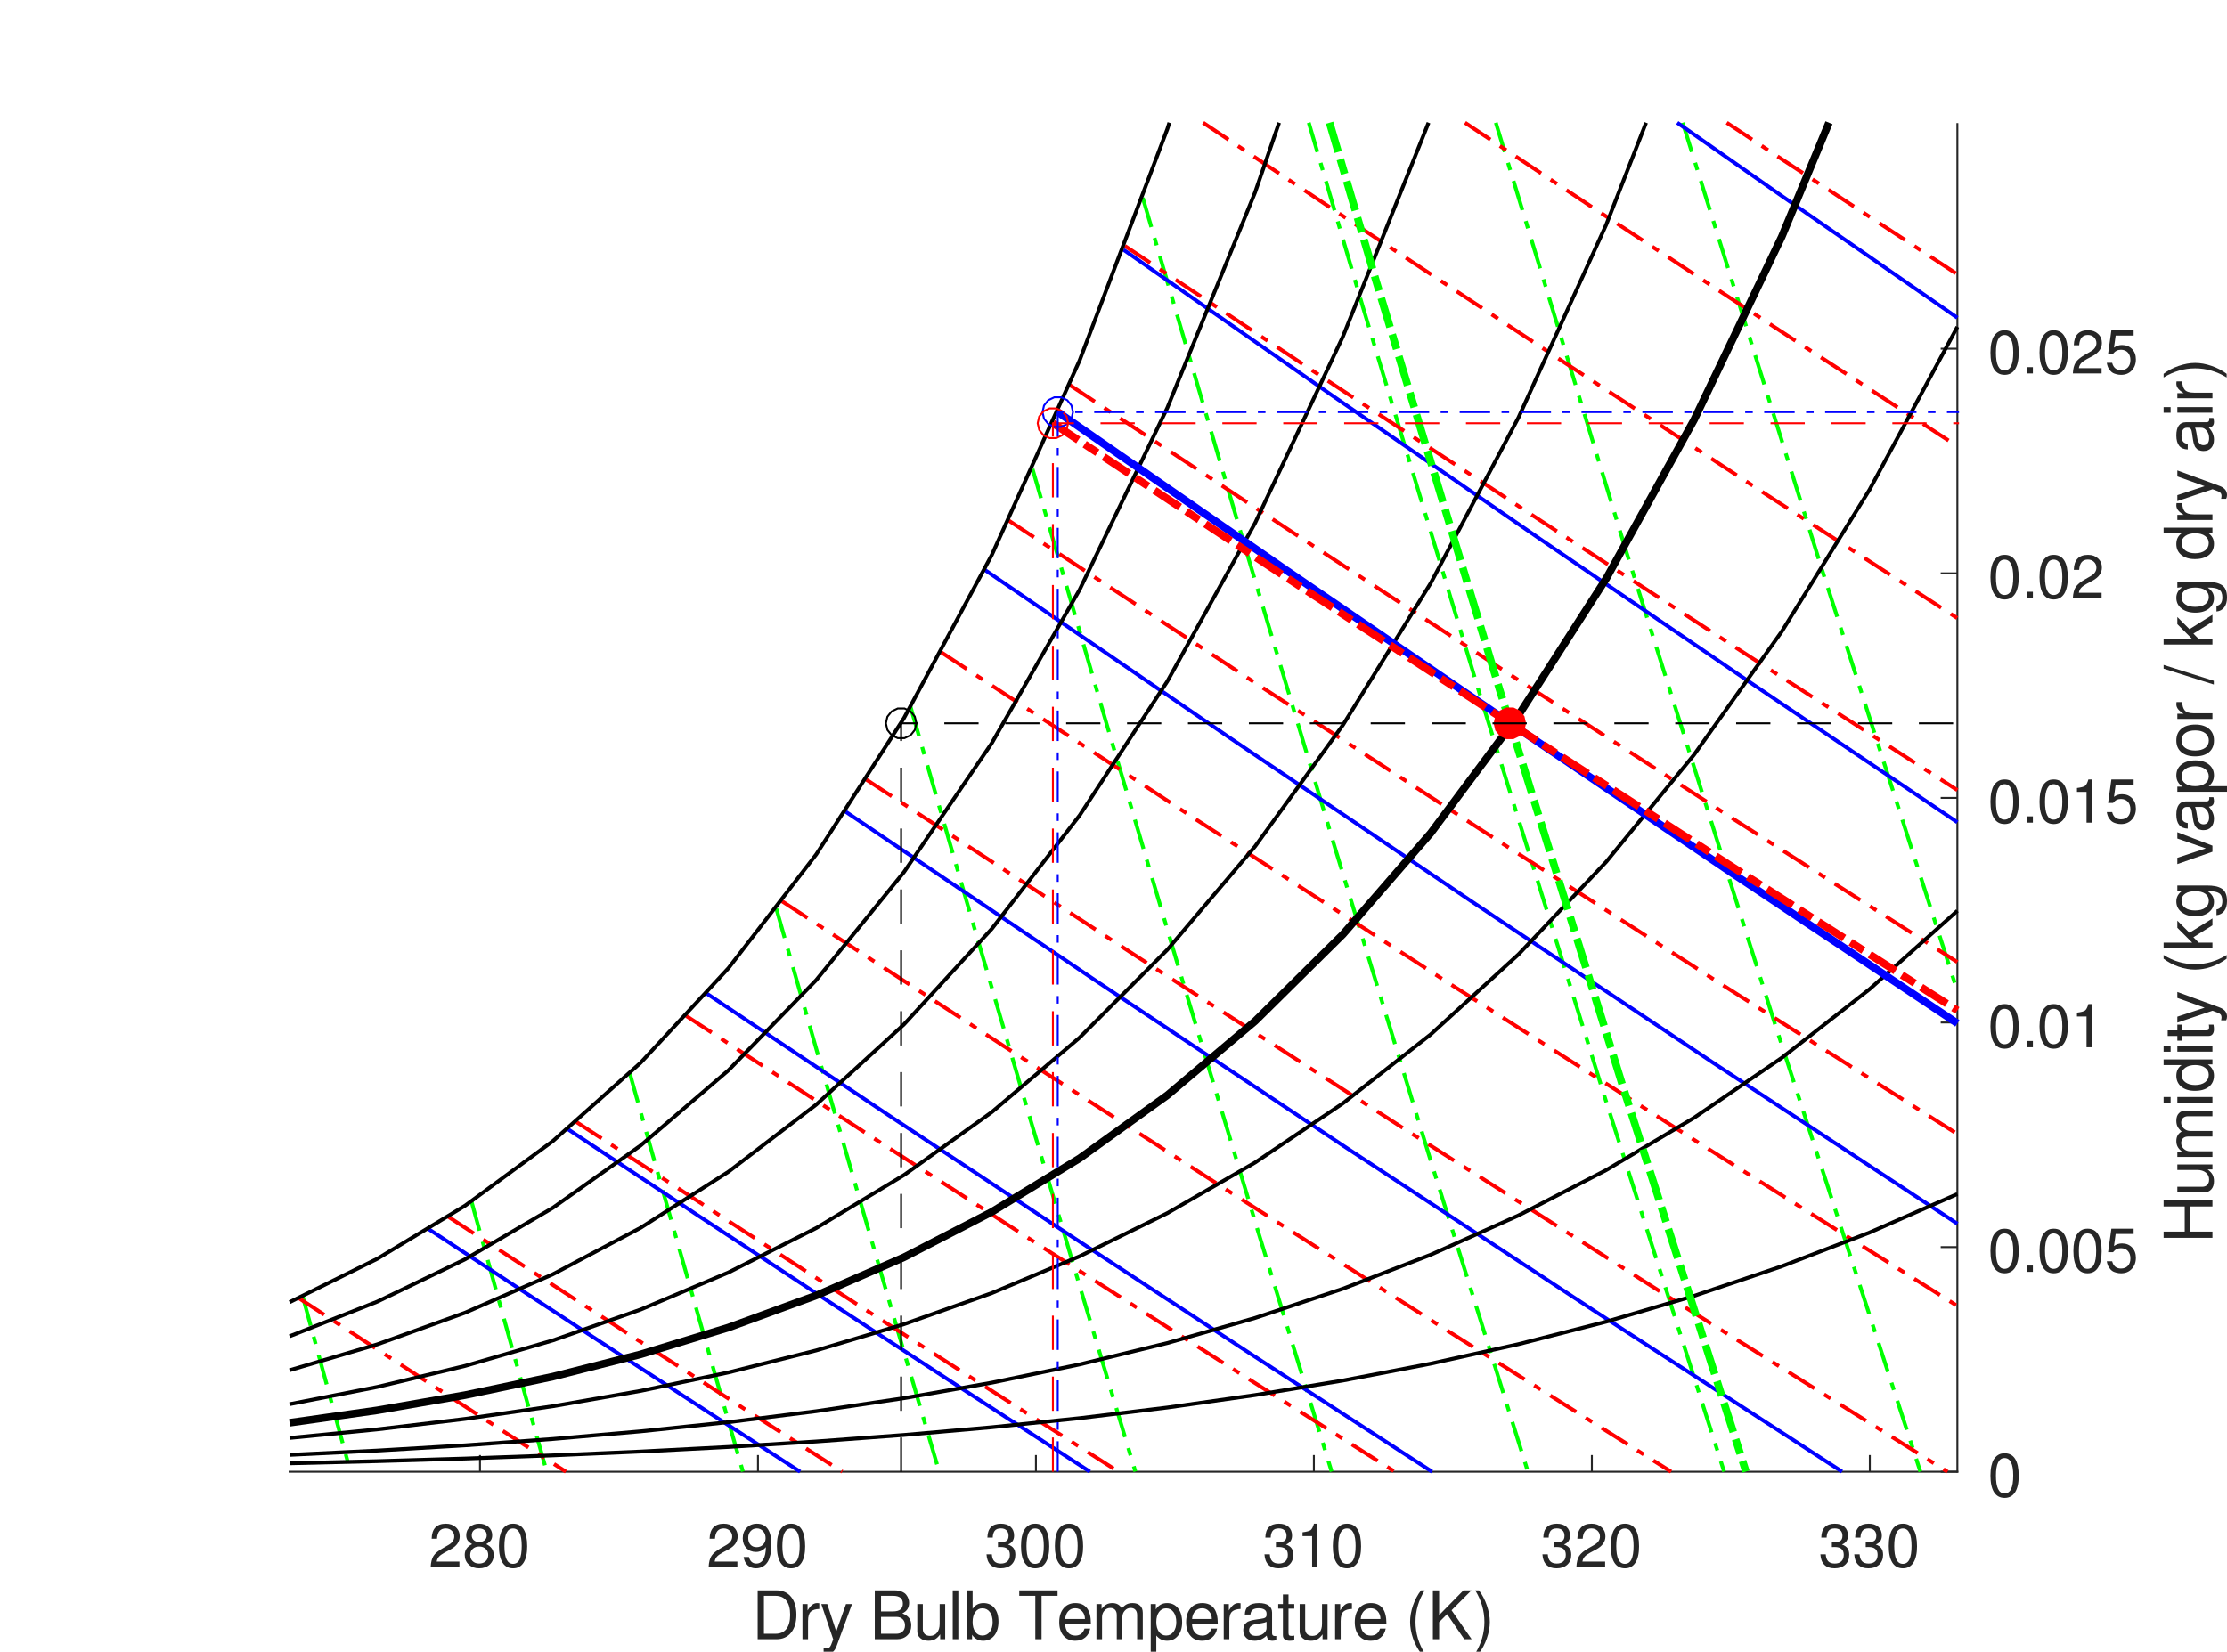
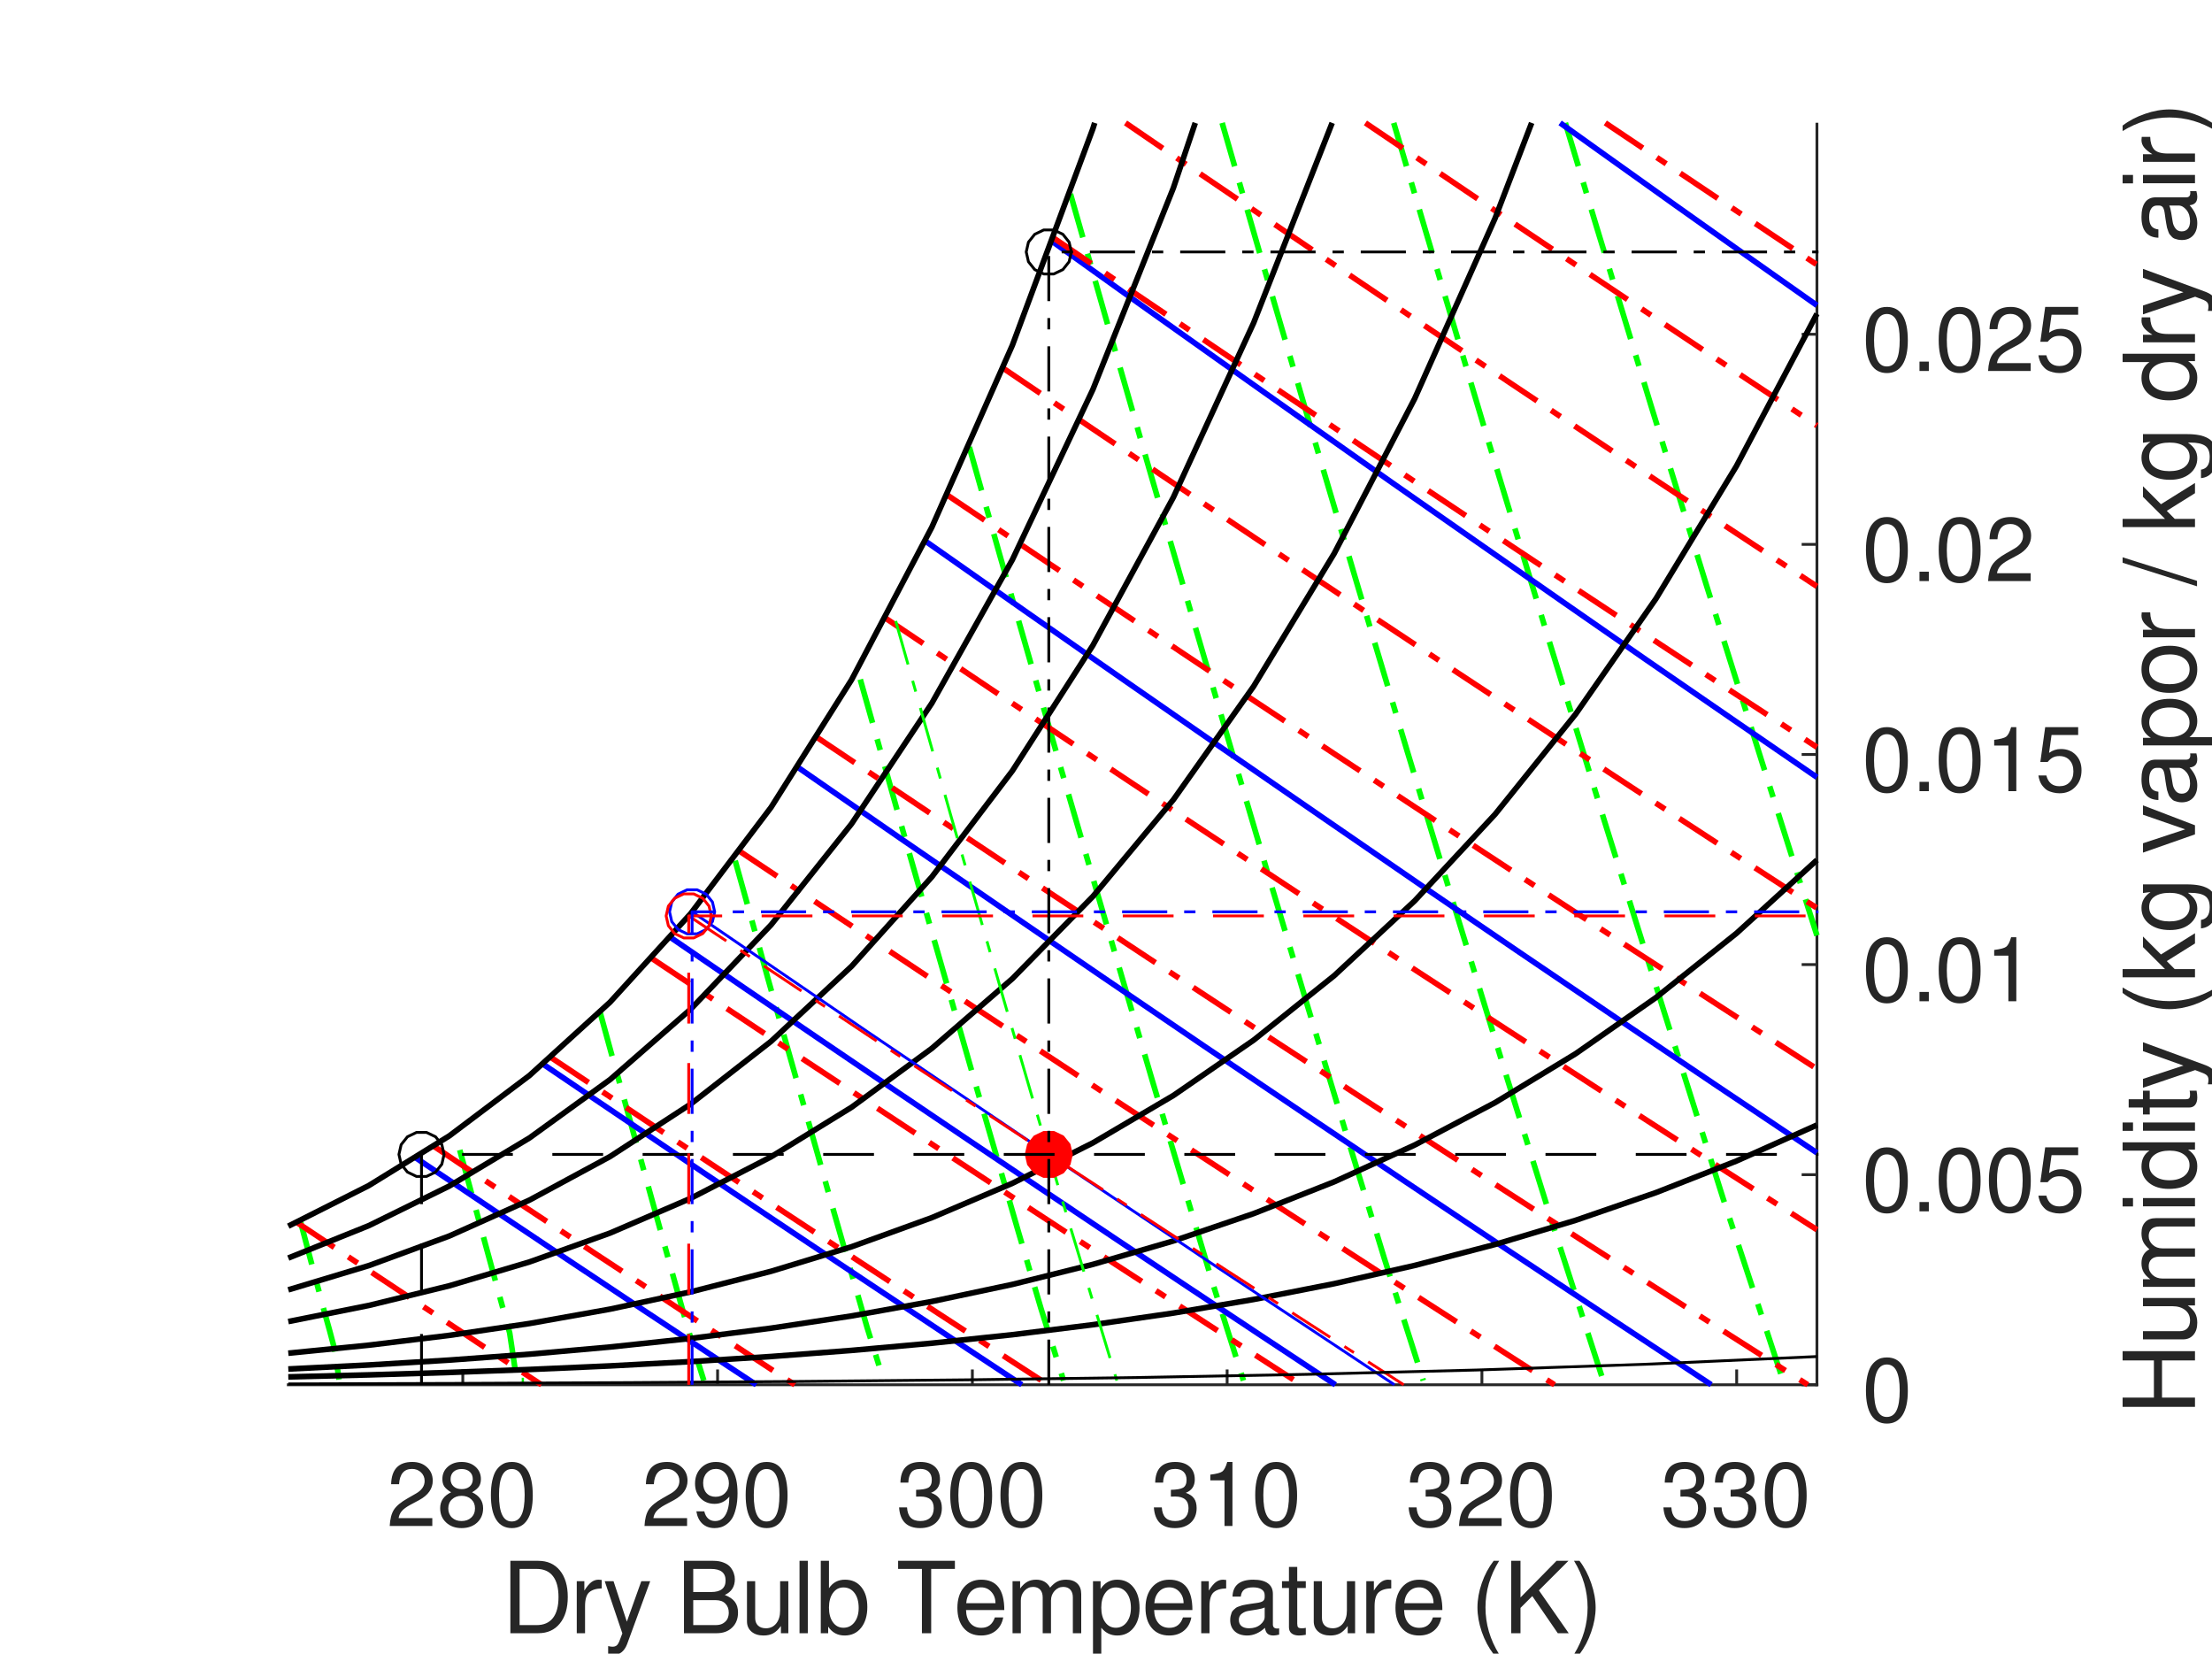
- <svg xmlns="http://www.w3.org/2000/svg" height="434pt" width="585pt" viewBox="0 0 585 434">
+ <svg xmlns="http://www.w3.org/2000/svg" viewBox="0 0 392 293" height="293pt" width="392pt">
  <defs />
-   <polygon points="0,0 585,0 585,434 0,434" fill="#ffffff" />
+   <polygon fill="#ffffff" points="0,0 392,0 392,293 0,293" />
  <g>
-     <polygon points="0,434 585,434 585,0 0,0" fill="#ffffff" shape-rendering="crispEdges" />
-     <clipPath id="cp00585434">
-       <polygon points="0,434 585,434 585,0 0,0" />
+     <polygon fill="#ffffff" points="0,293 392,293 392,0 0,0" shape-rendering="crispEdges" />
+     <clipPath id="cp00392293">
+       <polygon points="0,293 392,293 392,0 0,0" />
    </clipPath>
-     <g clip-path="url(#cp00585434)">
-       <polygon points="514.172,386.701 76.072,386.701 76.072,32.602 514.172,32.602" fill="#ffffff" shape-rendering="crispEdges" />
-       <polyline points="126.089,386.701 126.089,382.318" stroke="#262626" stroke-width="0.5" fill="none" stroke-linecap="butt" stroke-linejoin="miter" />
-       <polyline points="199.106,386.701 199.106,382.318" stroke="#262626" stroke-width="0.5" fill="none" stroke-linecap="butt" stroke-linejoin="miter" />
-       <polyline points="272.122,386.701 272.122,382.318" stroke="#262626" stroke-width="0.5" fill="none" stroke-linecap="butt" stroke-linejoin="miter" />
-       <polyline points="345.139,386.701 345.139,382.318" stroke="#262626" stroke-width="0.5" fill="none" stroke-linecap="butt" stroke-linejoin="miter" />
-       <polyline points="418.156,386.701 418.156,382.318" stroke="#262626" stroke-width="0.5" fill="none" stroke-linecap="butt" stroke-linejoin="miter" />
-       <polyline points="491.172,386.701 491.172,382.318" stroke="#262626" stroke-width="0.5" fill="none" stroke-linecap="butt" stroke-linejoin="miter" />
-       <g xml:space="preserve" font-family="FreeSans" transform="translate(112.589,411.704) rotate(-0,13.5,-13)" font-weight="normal" font-size="16" font-style="normal">
-         <text fill="rgb(38,38,38)" x="0 9 18 " y="-0">280</text>
+     <g clip-path="url(#cp00392293)">
+       <polygon fill="#ffffff" shape-rendering="crispEdges" points="321.989,245.357 51.089,245.357 51.089,22 321.989,22" />
+       <polyline fill="none" stroke-linecap="butt" stroke="#262626" stroke-linejoin="miter" stroke-width="0.5" points="82.017,245.357 82.017,242.644" />
+       <polyline fill="none" stroke-linecap="butt" stroke="#262626" stroke-linejoin="miter" stroke-width="0.5" points="127.167,245.357 127.167,242.644" />
+       <polyline fill="none" stroke-linecap="butt" stroke="#262626" stroke-linejoin="miter" stroke-width="0.5" points="172.317,245.357 172.317,242.644" />
+       <polyline fill="none" stroke-linecap="butt" stroke="#262626" stroke-linejoin="miter" stroke-width="0.5" points="217.467,245.357 217.467,242.644" />
+       <polyline fill="none" stroke-linecap="butt" stroke="#262626" stroke-linejoin="miter" stroke-width="0.5" points="262.617,245.357 262.617,242.644" />
+       <polyline fill="none" stroke-linecap="butt" stroke="#262626" stroke-linejoin="miter" stroke-width="0.5" points="307.767,245.357 307.767,242.644" />
+       <g xml:space="preserve" font-style="normal" font-family="FreeSans" font-weight="normal" transform="translate(68.5167,270.376) rotate(-0,13.5,-13)" font-size="16">
+         <text x="0 9 18 " fill="rgb(38,38,38)" y="-0">280</text>
      </g>
-       <g xml:space="preserve" font-family="FreeSans" transform="translate(185.605,411.704) rotate(-0,13.5,-13)" font-weight="normal" font-size="16" font-style="normal">
-         <text fill="rgb(38,38,38)" x="0 9 18 " y="-0">290</text>
+       <g xml:space="preserve" font-style="normal" font-family="FreeSans" font-weight="normal" transform="translate(113.667,270.376) rotate(-0,13.5,-13)" font-size="16">
+         <text x="0 9 18 " fill="rgb(38,38,38)" y="-0">290</text>
      </g>
-       <g xml:space="preserve" font-family="FreeSans" transform="translate(258.622,411.704) rotate(-0,13.5,-13)" font-weight="normal" font-size="16" font-style="normal">
-         <text fill="rgb(38,38,38)" x="0 9 18 " y="-0">300</text>
+       <g xml:space="preserve" font-style="normal" font-family="FreeSans" font-weight="normal" transform="translate(158.817,270.376) rotate(-0,13.5,-13)" font-size="16">
+         <text x="0 9 18 " fill="rgb(38,38,38)" y="-0">300</text>
      </g>
-       <g xml:space="preserve" font-family="FreeSans" transform="translate(331.639,411.704) rotate(-0,13.5,-13)" font-weight="normal" font-size="16" font-style="normal">
-         <text fill="rgb(38,38,38)" x="0 9 18 " y="-0">310</text>
+       <g xml:space="preserve" font-style="normal" font-family="FreeSans" font-weight="normal" transform="translate(203.967,270.376) rotate(-0,13.5,-13)" font-size="16">
+         <text x="0 9 18 " fill="rgb(38,38,38)" y="-0">310</text>
      </g>
-       <g xml:space="preserve" font-family="FreeSans" transform="translate(404.655,411.704) rotate(-0,13.5,-13)" font-weight="normal" font-size="16" font-style="normal">
-         <text fill="rgb(38,38,38)" x="0 9 18 " y="-0">320</text>
+       <g xml:space="preserve" font-style="normal" font-family="FreeSans" font-weight="normal" transform="translate(249.117,270.376) rotate(-0,13.5,-13)" font-size="16">
+         <text x="0 9 18 " fill="rgb(38,38,38)" y="-0">320</text>
      </g>
-       <g xml:space="preserve" font-family="FreeSans" transform="translate(477.672,411.704) rotate(-0,13.5,-13)" font-weight="normal" font-size="16" font-style="normal">
-         <text fill="rgb(38,38,38)" x="0 9 18 " y="-0">330</text>
+       <g xml:space="preserve" font-style="normal" font-family="FreeSans" font-weight="normal" transform="translate(294.267,270.376) rotate(-0,13.5,-13)" font-size="16">
+         <text x="0 9 18 " fill="rgb(38,38,38)" y="-0">330</text>
      </g>
-       <polyline points="514.172,386.701 509.791,386.701" stroke="#262626" stroke-width="0.5" fill="none" stroke-linecap="butt" stroke-linejoin="miter" />
-       <polyline points="514.172,327.684 509.791,327.684" stroke="#262626" stroke-width="0.5" fill="none" stroke-linecap="butt" stroke-linejoin="miter" />
-       <polyline points="514.172,268.668 509.791,268.668" stroke="#262626" stroke-width="0.5" fill="none" stroke-linecap="butt" stroke-linejoin="miter" />
-       <polyline points="514.172,209.651 509.791,209.651" stroke="#262626" stroke-width="0.5" fill="none" stroke-linecap="butt" stroke-linejoin="miter" />
-       <polyline points="514.172,150.635 509.791,150.635" stroke="#262626" stroke-width="0.5" fill="none" stroke-linecap="butt" stroke-linejoin="miter" />
-       <polyline points="514.172,91.619 509.791,91.619" stroke="#262626" stroke-width="0.5" fill="none" stroke-linecap="butt" stroke-linejoin="miter" />
-       <g xml:space="preserve" font-family="FreeSans" transform="translate(522.174,393.201) rotate(-0,-0,-6.5)" font-weight="normal" font-size="16" font-style="normal">
-         <text fill="rgb(38,38,38)" x="0 " y="-0">0</text>
+       <polyline fill="none" stroke-linecap="butt" stroke="#262626" stroke-linejoin="miter" stroke-width="0.5" points="321.989,245.357 319.282,245.357" />
+       <polyline fill="none" stroke-linecap="butt" stroke="#262626" stroke-linejoin="miter" stroke-width="0.5" points="321.989,208.131 319.282,208.131" />
+       <polyline fill="none" stroke-linecap="butt" stroke="#262626" stroke-linejoin="miter" stroke-width="0.5" points="321.989,170.905 319.282,170.905" />
+       <polyline fill="none" stroke-linecap="butt" stroke="#262626" stroke-linejoin="miter" stroke-width="0.5" points="321.989,133.679 319.282,133.679" />
+       <polyline fill="none" stroke-linecap="butt" stroke="#262626" stroke-linejoin="miter" stroke-width="0.5" points="321.989,96.453 319.282,96.453" />
+       <polyline fill="none" stroke-linecap="butt" stroke="#262626" stroke-linejoin="miter" stroke-width="0.5" points="321.989,59.227 319.282,59.227" />
+       <g xml:space="preserve" font-style="normal" font-family="FreeSans" font-weight="normal" transform="translate(329.986,251.857) rotate(-0,-0,-6.5)" font-size="16">
+         <text x="0 " fill="rgb(38,38,38)" y="-0">0</text>
      </g>
-       <g xml:space="preserve" font-family="FreeSans" transform="translate(522.174,334.184) rotate(-0,-0,-6.5)" font-weight="normal" font-size="16" font-style="normal">
-         <text fill="rgb(38,38,38)" x="0 9 13 22 31 " y="-0">0.005</text>
+       <g xml:space="preserve" font-style="normal" font-family="FreeSans" font-weight="normal" transform="translate(329.986,214.631) rotate(-0,-0,-6.5)" font-size="16">
+         <text x="0 9 13 22 31 " fill="rgb(38,38,38)" y="-0">0.005</text>
      </g>
-       <g xml:space="preserve" font-family="FreeSans" transform="translate(522.174,275.168) rotate(-0,-0,-6.5)" font-weight="normal" font-size="16" font-style="normal">
-         <text fill="rgb(38,38,38)" x="0 9 13 22 " y="-0">0.01</text>
+       <g xml:space="preserve" font-style="normal" font-family="FreeSans" font-weight="normal" transform="translate(329.986,177.405) rotate(-0,-0,-6.5)" font-size="16">
+         <text x="0 9 13 22 " fill="rgb(38,38,38)" y="-0">0.01</text>
      </g>
-       <g xml:space="preserve" font-family="FreeSans" transform="translate(522.174,216.151) rotate(-0,-0,-6.5)" font-weight="normal" font-size="16" font-style="normal">
-         <text fill="rgb(38,38,38)" x="0 9 13 22 31 " y="-0">0.015</text>
+       <g xml:space="preserve" font-style="normal" font-family="FreeSans" font-weight="normal" transform="translate(329.986,140.179) rotate(-0,-0,-6.5)" font-size="16">
+         <text x="0 9 13 22 31 " fill="rgb(38,38,38)" y="-0">0.015</text>
      </g>
-       <g xml:space="preserve" font-family="FreeSans" transform="translate(522.174,157.135) rotate(-0,-0,-6.5)" font-weight="normal" font-size="16" font-style="normal">
-         <text fill="rgb(38,38,38)" x="0 9 13 22 " y="-0">0.02</text>
+       <g xml:space="preserve" font-style="normal" font-family="FreeSans" font-weight="normal" transform="translate(329.986,102.953) rotate(-0,-0,-6.5)" font-size="16">
+         <text x="0 9 13 22 " fill="rgb(38,38,38)" y="-0">0.02</text>
      </g>
-       <g xml:space="preserve" font-family="FreeSans" transform="translate(522.174,98.1187) rotate(-0,-0,-6.5)" font-weight="normal" font-size="16" font-style="normal">
-         <text fill="rgb(38,38,38)" x="0 9 13 22 31 " y="-0">0.025</text>
+       <g xml:space="preserve" font-style="normal" font-family="FreeSans" font-weight="normal" transform="translate(329.986,65.7266) rotate(-0,-0,-6.5)" font-size="16">
+         <text x="0 9 13 22 31 " fill="rgb(38,38,38)" y="-0">0.025</text>
      </g>
-       <polyline points="514.172,386.701 76.072,386.701" stroke="#262626" stroke-width="0.5" fill="none" stroke-linecap="square" stroke-dasharray="16,0" stroke-linejoin="miter" />
-       <polyline points="514.172,386.701 514.172,32.602" stroke="#262626" stroke-width="0.5" fill="none" stroke-linecap="square" stroke-dasharray="16,0" stroke-linejoin="miter" />
-       <g xml:space="preserve" font-family="FreeSans" transform="translate(197.622,434.704) rotate(-0,97.5,-18)" font-weight="normal" font-size="17.6" font-style="normal">
-         <text fill="rgb(38,38,38)" x="0 12 18 26 30 42 51 55 65 69 80 89 103 113 122 128 138 143 152 158 167 171 177 189 " y="-4">Dry Bulb Temperature (K)</text>
+       <polyline fill="none" stroke-linecap="square" stroke="#262626" stroke-linejoin="miter" stroke-dasharray="16,0" stroke-width="0.5" points="321.989,245.357 51.089,245.357" />
+       <polyline fill="none" stroke-linecap="square" stroke="#262626" stroke-linejoin="miter" stroke-dasharray="16,0" stroke-width="0.5" points="321.989,245.357 321.989,22" />
+       <g xml:space="preserve" font-style="normal" font-family="FreeSans" font-weight="normal" transform="translate(89.0391,293.376) rotate(-0,97.5,-18)" font-size="17.6">
+         <text x="0 12 18 26 30 42 51 55 65 69 80 89 103 113 122 128 138 143 152 158 167 171 177 189 " fill="rgb(38,38,38)" y="-4">Dry Bulb Temperature (K)</text>
      </g>
-       <g xml:space="preserve" font-family="FreeSans" transform="translate(450.174,227.651) rotate(-90,117,-18)" font-weight="normal" font-size="17.6" font-style="normal">
-         <text fill="rgb(38,38,38)" x="0 13 22 36 40 50 54 59 67 71 77 86 96 100 109 119 129 138 144 148 153 157 166 176 180 190 196 204 208 218 222 228 " y="-4">Humidity (kg vapor / kg dry air)</text>
+       <g xml:space="preserve" font-style="normal" font-family="FreeSans" font-weight="normal" transform="translate(257.986,151.679) rotate(-90,117,-18)" font-size="17.6">
+         <text x="0 13 22 36 40 50 54 59 67 71 77 86 96 100 109 119 129 138 144 148 153 157 166 176 180 190 196 204 208 218 222 228 " fill="rgb(38,38,38)" y="-4">Humidity (kg vapor / kg dry air)</text>
      </g>
-       <polyline points="79.506,340.594 82.641,352.121 85.777,363.647 88.912,375.174 92.047,386.61" stroke="#00ff00" stroke-width="1" fill="none" stroke-linecap="butt" stroke-dasharray="8,3,2,3" stroke-linejoin="round" />
-       <polyline points="123.84,315.65 128.779,333.48 133.718,351.31 138.657,369.05 143.596,386.61" stroke="#00ff00" stroke-width="1" fill="none" stroke-linecap="butt" stroke-dasharray="8,3,2,3" stroke-linejoin="round" />
-       <polyline points="165.428,281.97 172.858,308.445 180.287,334.651 187.716,360.766 195.145,386.656" stroke="#00ff00" stroke-width="1" fill="none" stroke-linecap="butt" stroke-dasharray="8,3,2,3" stroke-linejoin="round" />
-       <polyline points="203.928,238.745 214.62,276.297 225.311,313.398 236.003,350.23 246.695,386.656" stroke="#00ff00" stroke-width="1" fill="none" stroke-linecap="butt" stroke-dasharray="8,3,2,3" stroke-linejoin="round" />
-       <polyline points="239.183,185.705 253.948,236.944 268.714,287.553 283.479,337.442 298.244,386.656" stroke="#00ff00" stroke-width="1" fill="none" stroke-linecap="butt" stroke-dasharray="8,3,2,3" stroke-linejoin="round" />
-       <polyline points="271.226,123.209 290.868,190.838 310.51,257.296 330.152,322.494 349.793,386.656" stroke="#00ff00" stroke-width="1" fill="none" stroke-linecap="butt" stroke-dasharray="8,3,2,3" stroke-linejoin="round" />
-       <polyline points="300.195,51.978 325.482,138.428 350.769,223.076 376.056,305.744 401.343,386.656" stroke="#00ff00" stroke-width="1" fill="none" stroke-linecap="butt" stroke-dasharray="8,3,2,3" stroke-linejoin="round" />
-       <polyline points="343.799,32.248 357.993,80.614 389.626,185.435 421.259,287.373 452.892,386.656" stroke="#00ff00" stroke-width="1" fill="none" stroke-linecap="butt" stroke-dasharray="8,3,2,3" stroke-linejoin="round" />
-       <polyline points="392.932,32.248 427.219,145.001 465.83,267.742 504.442,386.656" stroke="#00ff00" stroke-width="1" fill="none" stroke-linecap="butt" stroke-dasharray="8,3,2,3" stroke-linejoin="round" />
-       <polyline points="442.039,32.248 442.777,34.688 478.475,149.234 514.172,260.448" stroke="#00ff00" stroke-width="1" fill="none" stroke-linecap="butt" stroke-dasharray="8,3,2,3" stroke-linejoin="round" />
-       <polyline points="112.581,322.94 136.981,338.999 161.382,354.979 185.783,370.879 210.183,386.7" stroke="#0000ff" stroke-width="1" fill="none" stroke-linecap="butt" stroke-linejoin="round" />
-       <polyline points="149.089,296.641 183.393,319.393 217.697,341.985 252,364.42 286.304,386.699" stroke="#0000ff" stroke-width="1" fill="none" stroke-linecap="butt" stroke-linejoin="round" />
-       <polyline points="185.597,261.026 233.241,292.905 280.884,324.473 328.528,355.735 376.171,386.695" stroke="#0000ff" stroke-width="1" fill="none" stroke-linecap="butt" stroke-linejoin="round" />
-       <polyline points="222.106,213.251 287.546,257.486 352.987,301.129 418.428,344.19 483.868,386.682" stroke="#0000ff" stroke-width="1" fill="none" stroke-linecap="butt" stroke-linejoin="round" />
-       <polyline points="258.614,149.678 322.504,193.496 386.393,236.739 450.283,279.417 514.172,321.54" stroke="#0000ff" stroke-width="1" fill="none" stroke-linecap="butt" stroke-linejoin="round" />
-       <polyline points="295.122,65.621 349.885,103.874 404.648,141.693 459.41,179.085 514.172,216.058" stroke="#0000ff" stroke-width="1" fill="none" stroke-linecap="butt" stroke-linejoin="round" />
-       <polyline points="440.589,32.248 468.537,51.829 514.172,83.501" stroke="#0000ff" stroke-width="1" fill="none" stroke-linecap="butt" stroke-linejoin="round" />
-       <polyline points="78.463,341.072 96.011,352.54 113.558,363.967 131.106,375.354 148.654,386.701" stroke="#ff0000" stroke-width="1" fill="none" stroke-linecap="butt" stroke-dasharray="8,3,2,3" stroke-linejoin="round" />
-       <polyline points="117.747,319.695 143.619,336.578 169.491,353.372 195.363,370.08 221.235,386.701" stroke="#ff0000" stroke-width="1" fill="none" stroke-linecap="butt" stroke-dasharray="8,3,2,3" stroke-linejoin="round" />
-       <polyline points="151.325,294.754 186.947,317.988 222.57,341.056 258.193,363.959 293.816,386.701" stroke="#ff0000" stroke-width="1" fill="none" stroke-linecap="butt" stroke-dasharray="8,3,2,3" stroke-linejoin="round" />
-       <polyline points="180.246,266.931 226.784,297.293 273.322,327.372 319.859,357.174 366.397,386.701" stroke="#ff0000" stroke-width="1" fill="none" stroke-linecap="butt" stroke-dasharray="8,3,2,3" stroke-linejoin="round" />
-       <polyline points="205.419,236.808 263.808,274.938 322.198,312.624 380.588,349.876 438.978,386.701" stroke="#ff0000" stroke-width="1" fill="none" stroke-linecap="butt" stroke-dasharray="8,3,2,3" stroke-linejoin="round" />
-       <polyline points="227.567,204.847 298.565,251.275 369.563,297.051 440.561,342.188 511.56,386.701" stroke="#ff0000" stroke-width="1" fill="none" stroke-linecap="butt" stroke-dasharray="8,3,2,3" stroke-linejoin="round" />
-       <polyline points="247.258,171.404 313.987,215.195 380.715,258.409 447.444,301.056 514.172,343.149" stroke="#ff0000" stroke-width="1" fill="none" stroke-linecap="butt" stroke-dasharray="8,3,2,3" stroke-linejoin="round" />
-       <polyline points="264.929,136.754 327.24,177.806 389.551,218.354 451.862,258.405 514.172,297.97" stroke="#ff0000" stroke-width="1" fill="none" stroke-linecap="butt" stroke-dasharray="8,3,2,3" stroke-linejoin="round" />
-       <polyline points="280.92,101.109 339.233,139.687 397.546,177.823 455.859,215.522 514.172,252.792" stroke="#ff0000" stroke-width="1" fill="none" stroke-linecap="butt" stroke-dasharray="8,3,2,3" stroke-linejoin="round" />
-       <polyline points="295.497,64.632 350.166,100.959 404.835,136.893 459.504,172.443 514.172,207.614" stroke="#ff0000" stroke-width="1" fill="none" stroke-linecap="butt" stroke-dasharray="8,3,2,3" stroke-linejoin="round" />
-       <polyline points="316.053,32.248 360.198,61.715 411.523,95.628 462.848,129.2 514.172,162.436" stroke="#ff0000" stroke-width="1" fill="none" stroke-linecap="butt" stroke-dasharray="8,3,2,3" stroke-linejoin="round" />
-       <polyline points="384.835,32.248 417.695,54.075 465.934,85.816 514.172,117.257" stroke="#ff0000" stroke-width="1" fill="none" stroke-linecap="butt" stroke-dasharray="8,3,2,3" stroke-linejoin="round" />
-       <polyline points="453.593,32.248 468.796,42.31 514.172,72.079" stroke="#ff0000" stroke-width="1" fill="none" stroke-linecap="butt" stroke-dasharray="8,3,2,3" stroke-linejoin="round" />
-       <polyline points="76.072,384.486 99.13,383.923 122.188,383.236 145.246,382.404 168.304,381.4 191.362,380.196 214.42,378.757 237.478,377.046 260.536,375.02 283.594,372.633 306.651,369.83 329.709,366.553 352.767,362.737 375.825,358.307 398.883,353.183 421.941,347.278 444.999,340.493 468.057,332.721 491.115,323.845 514.172,313.736" stroke="#000000" stroke-width="1" fill="none" stroke-linecap="butt" stroke-linejoin="round" />
-       <polyline points="76.072,382.27 99.13,381.143 122.188,379.769 145.246,378.103 168.304,376.092 191.362,373.679 214.42,370.795 237.478,367.365 260.536,363.303 283.594,358.511 306.651,352.882 329.709,346.296 352.767,338.616 375.825,329.692 398.883,319.358 421.941,307.429 444.999,293.699 468.057,277.941 491.115,259.903 514.172,239.307" stroke="#000000" stroke-width="1" fill="none" stroke-linecap="butt" stroke-linejoin="round" />
-       <polyline points="76.072,377.833 99.13,375.576 122.188,372.824 145.246,369.484 168.304,365.454 191.362,360.611 214.42,354.821 237.478,347.928 260.536,339.755 283.594,330.104 306.651,318.751 329.709,305.443 352.767,289.897 375.825,271.792 398.883,250.77 421.941,226.427 444.999,198.311 468.057,165.91 491.115,128.649 514.172,85.874" stroke="#000000" stroke-width="1" fill="none" stroke-linecap="butt" stroke-linejoin="round" />
-       <polyline points="76.072,368.945 99.13,364.418 122.188,358.894 145.246,352.187 168.304,344.083 191.362,334.336 214.42,322.664 237.478,308.743 260.536,292.205 283.594,272.629 306.651,249.532 329.709,222.367 352.767,190.505 375.825,153.228 398.883,109.71 421.941,58.999 432.396,32.248" stroke="#000000" stroke-width="1" fill="none" stroke-linecap="butt" stroke-linejoin="round" />
-       <polyline points="76.072,360.035 99.13,353.226 122.188,344.912 145.246,334.809 168.304,322.589 191.362,307.873 214.42,290.224 237.478,269.14 260.536,244.039 283.594,214.253 306.651,179.008 329.709,137.41 352.767,88.422 375.258,32.248" stroke="#000000" stroke-width="1" fill="none" stroke-linecap="butt" stroke-linejoin="round" />
-       <polyline points="76.072,351.103 99.13,342 122.188,330.877 145.246,317.348 168.304,300.968 191.362,281.219 214.42,257.5 237.478,229.112 260.536,195.245 283.594,154.955 306.651,107.141 329.709,50.508 335.996,32.248" stroke="#000000" stroke-width="1" fill="none" stroke-linecap="butt" stroke-linejoin="round" />
-       <polyline points="76.072,342.149 99.13,330.74 122.188,316.788 145.246,299.805 168.304,279.221 191.362,254.374 214.42,224.486 237.478,188.652 260.536,145.811 283.594,94.715 306.651,33.892 307.176,32.248" stroke="#000000" stroke-width="1" fill="none" stroke-linecap="butt" stroke-linejoin="round" />
-       <polyline points="349.264,32.248 361.488,73.861 393.868,181.022 426.247,285.302 458.627,386.656" stroke="#00ff00" stroke-width="2" fill="none" stroke-linecap="butt" stroke-dasharray="8,2,4,2,8,2,4,2" stroke-linejoin="round" />
-       <polyline points="277.857,108.274 336.936,149.169 396.015,189.566 455.094,229.472 514.172,268.897" stroke="#0000ff" stroke-width="2" fill="none" stroke-linecap="butt" stroke-linejoin="round" />
-       <polyline points="276.582,111.209 335.98,150.458 395.377,189.248 454.775,227.586 514.172,265.479" stroke="#ff0000" stroke-width="2" fill="none" stroke-linecap="butt" stroke-dasharray="8,2,4,2,8,2,4,2" stroke-linejoin="round" />
-       <polyline points="76.072,373.836 99.13,370.559 122.188,366.562 145.246,361.711 168.304,355.852 191.362,348.811 214.42,340.385 237.478,330.346 260.536,318.433 283.594,304.35 306.651,287.762 329.709,268.288 352.767,245.497 375.825,218.901 398.883,187.944 421.941,151.998 444.999,110.345 468.057,62.163 480.451,32.248" stroke="#000000" stroke-width="2" fill="none" stroke-linecap="butt" stroke-linejoin="round" />
-       <polygon points="400.219,191.787 399.109,193.179 397.506,193.952 395.725,193.952 394.121,193.179 393.012,191.787 392.615,190.052 393.012,188.316 394.121,186.925 395.725,186.152 397.506,186.152 399.109,186.925 400.219,188.316 400.615,190.052" fill="#ff0000" shape-rendering="crispEdges" />
-       <polyline points="400.615,190.052 400.219,191.787 399.109,193.179 397.506,193.952 395.725,193.952 394.121,193.179 393.012,191.787 392.615,190.052 393.012,188.316 394.121,186.925 395.725,186.152 397.506,186.152 399.109,186.925 400.219,188.316 400.615,190.052" stroke="#ff0000" stroke-width="0.5" fill="none" stroke-linecap="round" stroke-linejoin="round" />
-       <polyline points="281.857,108.274 281.461,110.01 280.351,111.402 278.747,112.174 276.967,112.174 275.363,111.402 274.253,110.01 273.857,108.274 274.253,106.539 275.363,105.147 276.967,104.375 278.747,104.375 280.351,105.147 281.461,106.539 281.857,108.274" stroke="#0000ff" stroke-width="0.5" fill="none" stroke-linecap="round" stroke-linejoin="round" />
-       <polyline points="280.582,111.209 280.186,112.944 279.076,114.336 277.472,115.109 275.692,115.109 274.088,114.336 272.978,112.944 272.582,111.209 272.978,109.473 274.088,108.082 275.692,107.309 277.472,107.309 279.076,108.082 280.186,109.473 280.582,111.209" stroke="#ff0000" stroke-width="0.5" fill="none" stroke-linecap="round" stroke-linejoin="round" />
-       <polyline points="240.709,190.052 240.313,191.787 239.203,193.179 237.599,193.952 235.819,193.952 234.215,193.179 233.105,191.787 232.709,190.052 233.105,188.316 234.215,186.925 235.819,186.152 237.599,186.152 239.203,186.925 240.313,188.316 240.709,190.052" stroke="#000000" stroke-width="0.5" fill="none" stroke-linecap="round" stroke-linejoin="round" />
-       <polyline points="236.709,386.701 236.709,190.052 514.611,190.052" stroke="#000000" stroke-width="0.5" fill="none" stroke-linecap="butt" stroke-dasharray="9,7" stroke-linejoin="round" />
-       <polyline points="276.582,386.701 276.582,111.209 514.611,111.209" stroke="#ff0000" stroke-width="0.5" fill="none" stroke-linecap="butt" stroke-dasharray="9,7" stroke-linejoin="round" />
-       <polyline points="277.857,386.701 277.857,108.274 514.611,108.274" stroke="#0000ff" stroke-width="0.5" fill="none" stroke-linecap="butt" stroke-dasharray="8,3,2,3" stroke-linejoin="round" />
+       <polyline fill="none" stroke-linecap="butt" stroke="#00ff00" stroke-linejoin="round" stroke-dasharray="8,3,2,3" stroke-width="1" points="53.211,216.291 54.069,219.539 54.927,222.782 55.785,226.02 56.642,229.255 57.5,232.484 58.403,235.709 59.261,238.929 60.119,244.613 60.977,244.613" />
+       <polyline fill="none" stroke-linecap="butt" stroke="#00ff00" stroke-linejoin="round" stroke-dasharray="8,3,2,3" stroke-width="1" points="81.475,203.759 82.739,208.418 84.003,213.067 85.268,217.708 86.532,222.339 87.796,226.961 89.06,231.574 90.324,236.177 91.588,244.613 92.853,244.613" />
+       <polyline fill="none" stroke-linecap="butt" stroke="#00ff00" stroke-linejoin="round" stroke-dasharray="8,3,2,3" stroke-width="1" points="106.353,179.387 108.384,186.809 110.461,194.209 112.493,201.585 114.525,208.937 116.557,216.267 118.588,223.574 120.62,230.858 122.697,238.119 124.729,244.613" />
+       <polyline fill="none" stroke-linecap="butt" stroke="#00ff00" stroke-linejoin="round" stroke-dasharray="8,3,2,3" stroke-width="1" points="130.282,152.493 133.217,162.998 136.107,173.45 139.041,183.859 141.976,194.222 144.911,204.539 147.8,214.811 150.735,225.038 153.67,235.22 156.605,244.613" />
+       <polyline fill="none" stroke-linecap="butt" stroke="#00ff00" stroke-linejoin="round" stroke-dasharray="8,3,2,3" stroke-width="1" points="152.451,120.382 156.469,134.602 160.442,148.733 164.461,162.782 168.479,176.749 172.452,190.633 176.471,204.435 180.444,218.156 184.462,231.796 188.481,244.613" />
+       <polyline fill="none" stroke-linecap="butt" stroke="#00ff00" stroke-linejoin="round" stroke-dasharray="8,3,2,3" stroke-width="1" points="171.775,79.202 177.148,98.247 182.566,117.143 187.939,135.898 193.357,154.496 198.775,172.953 204.148,191.265 209.566,209.436 214.939,227.466 220.357,244.613" />
+       <polyline fill="none" stroke-linecap="butt" stroke="#00ff00" stroke-linejoin="round" stroke-dasharray="8,3,2,3" stroke-width="1" points="189.7,34.367 196.653,58.758 203.606,82.902 210.559,106.802 217.512,130.47 224.42,153.9 231.373,177.101 238.326,200.075 245.279,222.826 252.233,244.613" />
+       <polyline fill="none" stroke-linecap="butt" stroke="#00ff00" stroke-linejoin="round" stroke-dasharray="8,3,2,3" stroke-width="1" points="216.581,21.777 223.382,45.312 232.051,74.944 240.719,104.211 249.388,133.12 258.057,161.688 266.726,189.912 275.44,217.799 284.109,244.613" />
+       <polyline fill="none" stroke-linecap="butt" stroke="#00ff00" stroke-linejoin="round" stroke-dasharray="8,3,2,3" stroke-width="1" points="246.989,21.777 252.729,41.217 263.249,76.485 273.814,111.239 284.334,145.487 294.899,179.254 305.419,212.539 315.985,244.613" />
+       <polyline fill="none" stroke-linecap="butt" stroke="#00ff00" stroke-linejoin="round" stroke-dasharray="8,3,2,3" stroke-width="1" points="277.401,21.777 282.754,39.594 292.552,71.757 302.349,103.503 312.192,134.833 321.989,165.753" />
+       <polyline fill="none" stroke-linecap="butt" stroke="#0000ff" stroke-linejoin="round" stroke-width="1" points="73.664,205.139 80.391,209.647 87.074,214.145 93.801,218.633 100.483,223.112 107.21,227.581 113.893,232.04 120.62,236.488 127.302,240.928 134.03,245.357" />
+       <polyline fill="none" stroke-linecap="butt" stroke="#0000ff" stroke-linejoin="round" stroke-width="1" points="96.239,188.549 105.675,194.94 115.112,201.311 124.503,207.663 133.939,213.993 143.376,220.306 152.812,226.597 162.248,232.869 171.64,239.123 181.076,245.356" />
+       <polyline fill="none" stroke-linecap="butt" stroke="#0000ff" stroke-linejoin="round" stroke-width="1" points="118.814,166.088 131.908,175.046 145.001,183.968 158.095,192.852 171.188,201.697 184.282,210.504 197.375,219.273 210.469,228.004 223.562,236.698 236.656,245.354" />
+       <polyline fill="none" stroke-linecap="butt" stroke="#0000ff" stroke-linejoin="round" stroke-width="1" points="141.389,135.95 159.359,148.398 177.374,160.772 195.344,173.069 213.313,185.295 231.328,197.448 249.298,209.529 267.268,221.538 285.282,233.477 303.252,245.346" />
+       <polyline fill="none" stroke-linecap="butt" stroke="#0000ff" stroke-linejoin="round" stroke-width="1" points="163.964,95.85 181.528,108.179 199.091,120.434 216.654,132.622 234.218,144.735 251.736,156.781 269.299,168.753 286.863,180.655 304.426,192.489 321.989,204.256" />
+       <polyline fill="none" stroke-linecap="butt" stroke="#0000ff" stroke-linejoin="round" stroke-width="1" points="186.539,42.825 201.574,53.583 216.654,64.289 231.689,74.936 246.724,85.538 261.804,96.073 276.839,106.563 291.874,117.002 306.954,127.388 321.989,137.722" />
+       <polyline fill="none" stroke-linecap="butt" stroke="#0000ff" stroke-linejoin="round" stroke-width="1" points="276.473,21.777 284.379,27.428 296.886,36.355 309.438,45.252 321.989,54.104" />
+       <polyline fill="none" stroke-linecap="butt" stroke="#ff0000" stroke-linejoin="round" stroke-dasharray="8,3,2,3" stroke-width="1" points="52.579,216.575 57.41,219.794 62.196,223.007 67.027,226.216 71.858,229.418 76.689,232.616 81.52,235.809 86.306,238.997 91.137,242.179 95.968,245.357" />
+       <polyline fill="none" stroke-linecap="butt" stroke="#ff0000" stroke-linejoin="round" stroke-dasharray="8,3,2,3" stroke-width="1" points="76.915,203.121 84.003,207.858 91.092,212.583 98.226,217.298 105.314,222.002 112.448,226.694 119.536,231.377 126.625,236.048 133.759,240.708 140.847,245.357" />
+       <polyline fill="none" stroke-linecap="butt" stroke="#ff0000" stroke-linejoin="round" stroke-dasharray="8,3,2,3" stroke-width="1" points="97.639,187.366 107.436,193.892 117.189,200.397 126.986,206.881 136.784,213.345 146.581,219.788 156.379,226.211 166.131,232.613 175.929,238.995 185.727,245.357" />
+       <polyline fill="none" stroke-linecap="butt" stroke="#ff0000" stroke-linejoin="round" stroke-dasharray="8,3,2,3" stroke-width="1" points="115.518,169.811 128.296,178.344 141.073,186.843 153.896,195.306 166.673,203.734 179.451,212.127 192.228,220.486 205.051,228.81 217.828,237.1 230.606,245.357" />
+       <polyline fill="none" stroke-linecap="butt" stroke="#ff0000" stroke-linejoin="round" stroke-dasharray="8,3,2,3" stroke-width="1" points="131.05,150.81 147.123,161.531 163.151,172.201 179.225,182.814 195.253,193.373 211.327,203.877 227.355,214.327 243.383,224.724 259.457,235.066 275.485,245.357" />
+       <polyline fill="none" stroke-linecap="butt" stroke="#ff0000" stroke-linejoin="round" stroke-dasharray="8,3,2,3" stroke-width="1" points="144.821,130.678 164.325,143.745 183.83,156.729 203.335,169.624 222.84,182.445 242.345,195.184 261.849,207.844 281.354,220.426 300.859,232.93 320.364,245.357" />
+       <polyline fill="none" stroke-linecap="butt" stroke="#ff0000" stroke-linejoin="round" stroke-dasharray="8,3,2,3" stroke-width="1" points="156.966,109.556 175.297,121.878 193.628,134.126 211.959,146.306 230.29,158.412 248.621,170.443 266.997,182.408 285.328,194.303 303.658,206.128 321.989,217.886" />
+       <polyline fill="none" stroke-linecap="butt" stroke="#ff0000" stroke-linejoin="round" stroke-dasharray="8,3,2,3" stroke-width="1" points="167.847,87.697 185.004,99.245 202.116,110.733 219.228,122.154 236.385,133.515 253.497,144.809 270.609,156.044 287.721,167.22 304.877,178.334 321.989,189.388" />
+       <polyline fill="none" stroke-linecap="butt" stroke="#ff0000" stroke-linejoin="round" stroke-dasharray="8,3,2,3" stroke-width="1" points="177.735,65.213 193.763,76.06 209.791,86.856 225.82,97.599 241.848,108.283 257.876,118.908 273.905,129.487 289.933,140.007 305.961,150.475 321.989,160.891" />
+       <polyline fill="none" stroke-linecap="butt" stroke="#ff0000" stroke-linejoin="round" stroke-dasharray="8,3,2,3" stroke-width="1" points="186.765,42.207 201.8,52.422 216.835,62.584 231.87,72.703 246.86,82.768 261.895,92.79 276.93,102.759 291.965,112.683 306.954,122.563 321.989,132.391" />
+       <polyline fill="none" stroke-linecap="butt" stroke="#ff0000" stroke-linejoin="round" stroke-dasharray="8,3,2,3" stroke-width="1" points="199.46,21.777 209.159,28.411 223.291,37.993 237.378,47.538 251.465,57.038 265.597,66.493 279.684,75.904 293.771,85.278 307.903,94.606 321.989,103.898" />
+       <polyline fill="none" stroke-linecap="butt" stroke="#ff0000" stroke-linejoin="round" stroke-dasharray="8,3,2,3" stroke-width="1" points="241.976,21.777 242.435,22.09 255.709,31.069 268.938,40.011 282.212,48.915 295.486,57.782 308.715,66.605 321.989,75.398" />
+       <polyline fill="none" stroke-linecap="butt" stroke="#ff0000" stroke-linejoin="round" stroke-dasharray="8,3,2,3" stroke-width="1" points="284.483,21.777 284.56,21.829 297.067,30.22 309.528,38.574 321.989,46.905" />
+       <polyline fill="none" stroke-linecap="butt" stroke="#000000" stroke-linejoin="round" stroke-width="1" points="51.089,243.96 65.356,243.605 79.624,243.172 93.846,242.647 108.114,242.014 122.381,241.254 136.648,240.346 150.916,239.267 165.138,237.99 179.406,236.484 193.673,234.716 207.94,232.649 222.163,230.241 236.43,227.447 250.697,224.215 264.965,220.49 279.232,216.211 293.455,211.308 307.722,205.709 321.989,199.333" />
+       <polyline fill="none" stroke-linecap="butt" stroke="#000000" stroke-linejoin="round" stroke-width="1" points="51.089,242.562 65.356,241.851 79.624,240.985 93.846,239.934 108.114,238.666 122.381,237.144 136.648,235.325 150.916,233.161 165.138,230.599 179.406,227.576 193.673,224.026 207.94,219.871 222.163,215.026 236.43,209.398 250.697,202.879 264.965,195.355 279.232,186.694 293.455,176.754 307.722,165.373 321.989,152.381" />
+       <polyline fill="none" stroke-linecap="butt" stroke="#000000" stroke-linejoin="round" stroke-width="1" points="51.089,239.764 65.356,238.34 79.624,236.604 93.846,234.498 108.114,231.955 122.381,228.901 136.648,225.248 150.916,220.9 165.138,215.745 179.406,209.657 193.673,202.497 207.94,194.102 222.163,184.295 236.43,172.875 250.697,159.618 264.965,144.259 279.232,126.524 293.455,106.087 307.722,82.582 321.989,55.601" />
+       <polyline fill="none" stroke-linecap="butt" stroke="#000000" stroke-linejoin="round" stroke-width="1" points="51.089,234.157 65.356,231.302 79.624,227.818 93.846,223.587 108.114,218.475 122.381,212.327 136.648,204.965 150.916,196.184 165.138,185.751 179.406,173.404 193.673,158.836 207.94,141.697 222.163,121.603 236.43,98.091 250.697,70.64 264.965,38.648 271.433,21.777" />
+       <polyline fill="none" stroke-linecap="butt" stroke="#000000" stroke-linejoin="round" stroke-width="1" points="51.089,228.537 65.356,224.243 79.624,218.998 93.846,212.625 108.114,204.917 122.381,195.634 136.648,184.502 150.916,171.203 165.138,155.367 179.406,136.582 193.673,114.351 207.94,88.114 222.163,57.209 236.079,21.777" />
+       <polyline fill="none" stroke-linecap="butt" stroke="#000000" stroke-linejoin="round" stroke-width="1" points="51.089,222.903 65.356,217.161 79.624,210.145 93.846,201.611 108.114,191.28 122.381,178.822 136.648,163.862 150.916,145.956 165.138,124.588 179.406,99.178 193.673,69.017 207.94,33.295 211.818,21.777" />
+       <polyline fill="none" stroke-linecap="butt" stroke="#000000" stroke-linejoin="round" stroke-width="1" points="51.089,217.255 65.356,210.059 79.624,201.258 93.846,190.545 108.114,177.562 122.381,161.889 136.648,143.038 150.916,120.434 165.138,93.408 179.406,61.177 193.673,22.812 193.997,21.777" />
+       <polyline fill="none" stroke-linecap="butt" stroke="#00ff00" stroke-linejoin="round" stroke-dasharray="8,3,2,3" stroke-width="0.5" points="158.734,110.037 168.531,144.603 178.327,178.671 188.123,212.253 197.919,244.613" />
+       <polyline fill="none" stroke-linecap="butt" stroke="#0000ff" stroke-linejoin="round" stroke-width="0.5" points="122.652,161.559 153.769,182.833 184.886,203.887 216.003,224.726 247.121,245.353" />
+       <polyline fill="none" stroke-linecap="butt" stroke="#ff0000" stroke-linejoin="round" stroke-dasharray="8,3,2,3" stroke-width="0.5" points="122.051,162.284 153.728,183.372 185.405,204.245 217.082,224.905 248.759,245.357" />
+       <polyline fill="none" stroke-linecap="butt" stroke="#000000" stroke-linejoin="round" stroke-width="0.5" points="51.089,245.204 81.189,245.112 111.289,244.974 141.389,244.771 171.489,244.481 201.589,244.072 231.689,243.507 261.789,242.739 291.889,241.711 321.989,240.356" />
+       <polygon fill="#ff0000" shape-rendering="crispEdges" points="189.466,206.28 188.356,207.671 186.752,208.444 184.972,208.444 183.368,207.671 182.258,206.28 181.862,204.544 182.258,202.808 183.368,201.417 184.972,200.644 186.752,200.644 188.356,201.417 189.466,202.808 189.862,204.544" />
+       <polyline fill="none" stroke-linecap="round" stroke="#ff0000" stroke-linejoin="round" stroke-width="0.5" points="189.862,204.544 189.466,206.28 188.356,207.671 186.752,208.444 184.972,208.444 183.368,207.671 182.258,206.28 181.862,204.544 182.258,202.808 183.368,201.417 184.972,200.644 186.752,200.644 188.356,201.417 189.466,202.808 189.862,204.544" />
+       <polyline fill="none" stroke-linecap="round" stroke="#0000ff" stroke-linejoin="round" stroke-width="0.5" points="126.652,161.559 126.256,163.294 125.146,164.686 123.542,165.458 121.762,165.458 120.158,164.686 119.048,163.294 118.652,161.559 119.048,159.823 120.158,158.431 121.762,157.659 123.542,157.659 125.146,158.431 126.256,159.823 126.652,161.559" />
+       <polyline fill="none" stroke-linecap="round" stroke="#ff0000" stroke-linejoin="round" stroke-width="0.5" points="126.05,162.283 125.654,164.019 124.544,165.411 122.94,166.183 121.16,166.183 119.556,165.411 118.446,164.019 118.05,162.283 118.446,160.548 119.556,159.156 121.16,158.384 122.94,158.384 124.544,159.156 125.654,160.548 126.05,162.283" />
+       <polyline fill="none" stroke-linecap="round" stroke="#000000" stroke-linejoin="round" stroke-width="0.5" points="78.696,204.544 78.3,206.28 77.19,207.671 75.586,208.444 73.806,208.444 72.202,207.671 71.092,206.28 70.696,204.544 71.092,202.808 72.202,201.417 73.806,200.644 75.586,200.644 77.19,201.417 78.3,202.808 78.696,204.544" />
+       <polyline fill="none" stroke-linecap="round" stroke="#000000" stroke-linejoin="round" stroke-width="0.5" points="189.862,44.641 189.466,46.376 188.356,47.768 186.752,48.541 184.972,48.541 183.368,47.768 182.258,46.376 181.862,44.641 182.258,42.905 183.368,41.513 184.972,40.741 186.752,40.741 188.356,41.513 189.466,42.905 189.862,44.641" />
+       <polyline fill="none" stroke-linecap="butt" stroke="#000000" stroke-linejoin="round" stroke-dasharray="9,7" stroke-width="0.5" points="74.696,245.357 74.696,204.544 322.26,204.544" />
+       <polyline fill="none" stroke-linecap="butt" stroke="#ff0000" stroke-linejoin="round" stroke-dasharray="9,7" stroke-width="0.5" points="122.05,245.357 122.05,162.283 322.26,162.283" />
+       <polyline fill="none" stroke-linecap="butt" stroke="#0000ff" stroke-linejoin="round" stroke-dasharray="8,3,2,3" stroke-width="0.5" points="122.652,245.357 122.652,161.559 322.26,161.559" />
+       <polyline fill="none" stroke-linecap="butt" stroke="#000000" stroke-linejoin="round" stroke-dasharray="8,3,2,3" stroke-width="0.5" points="185.862,245.357 185.862,44.641 322.26,44.641" />
    </g>
  </g>
</svg>
